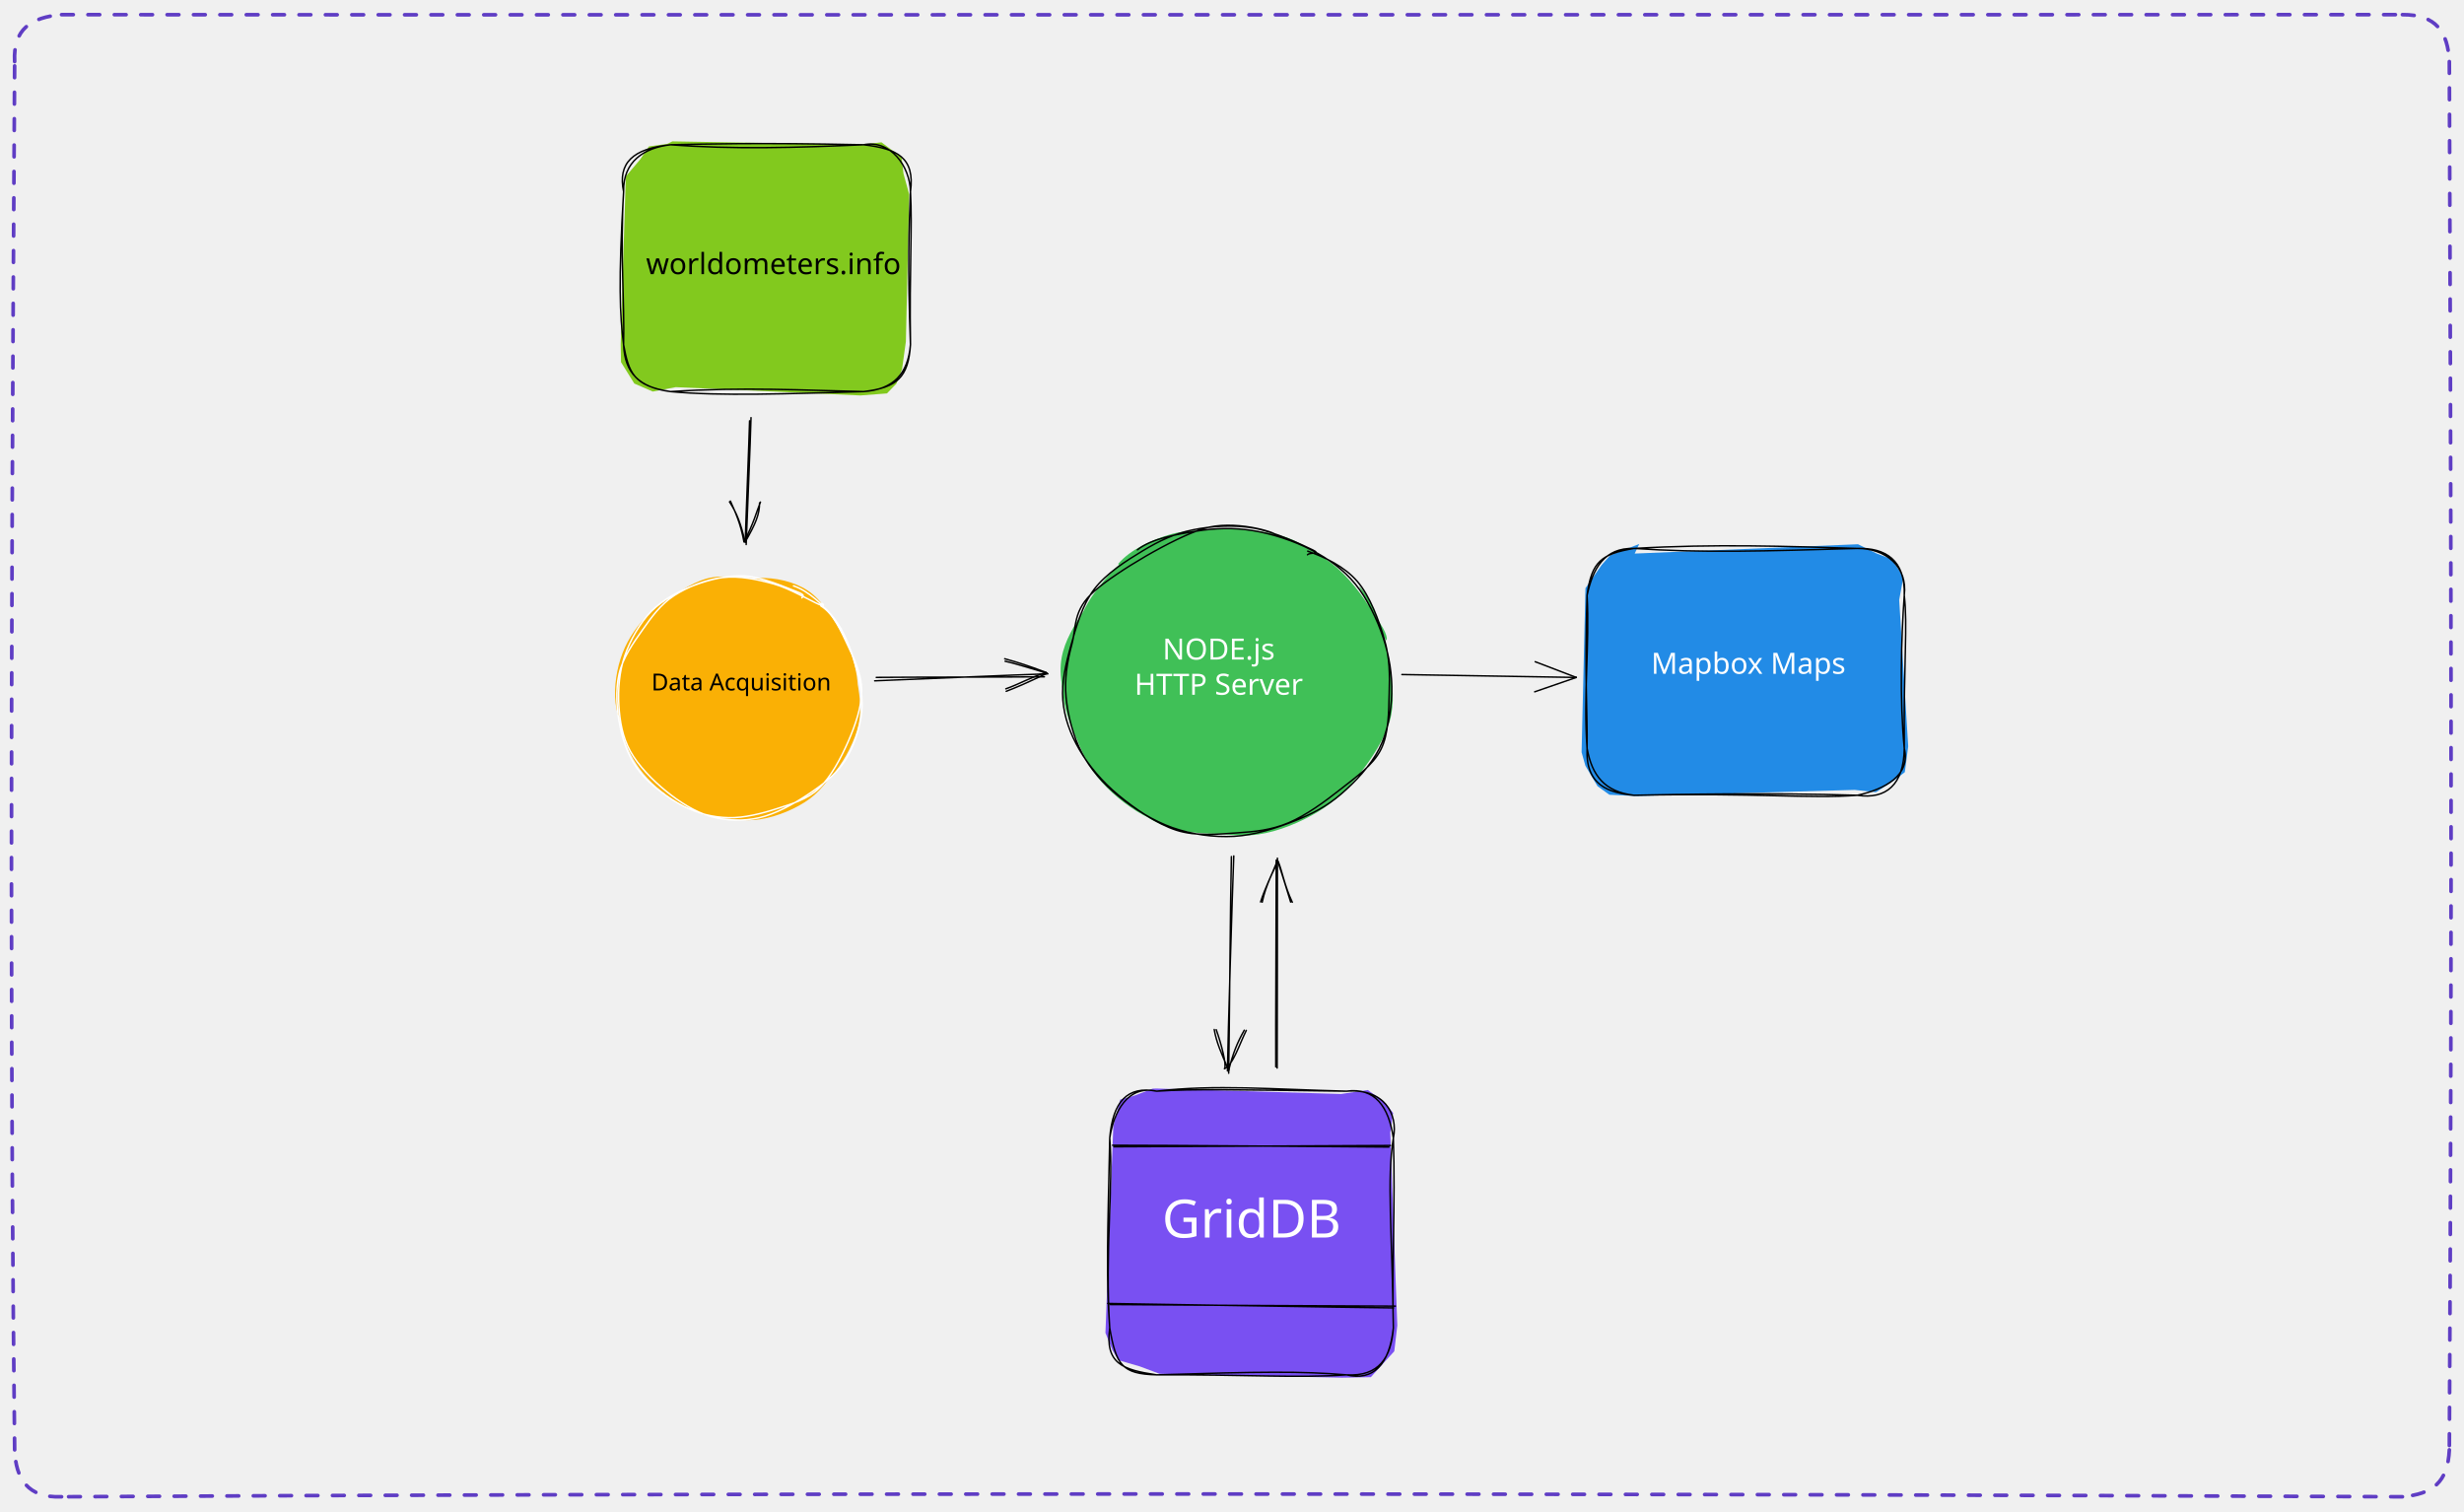
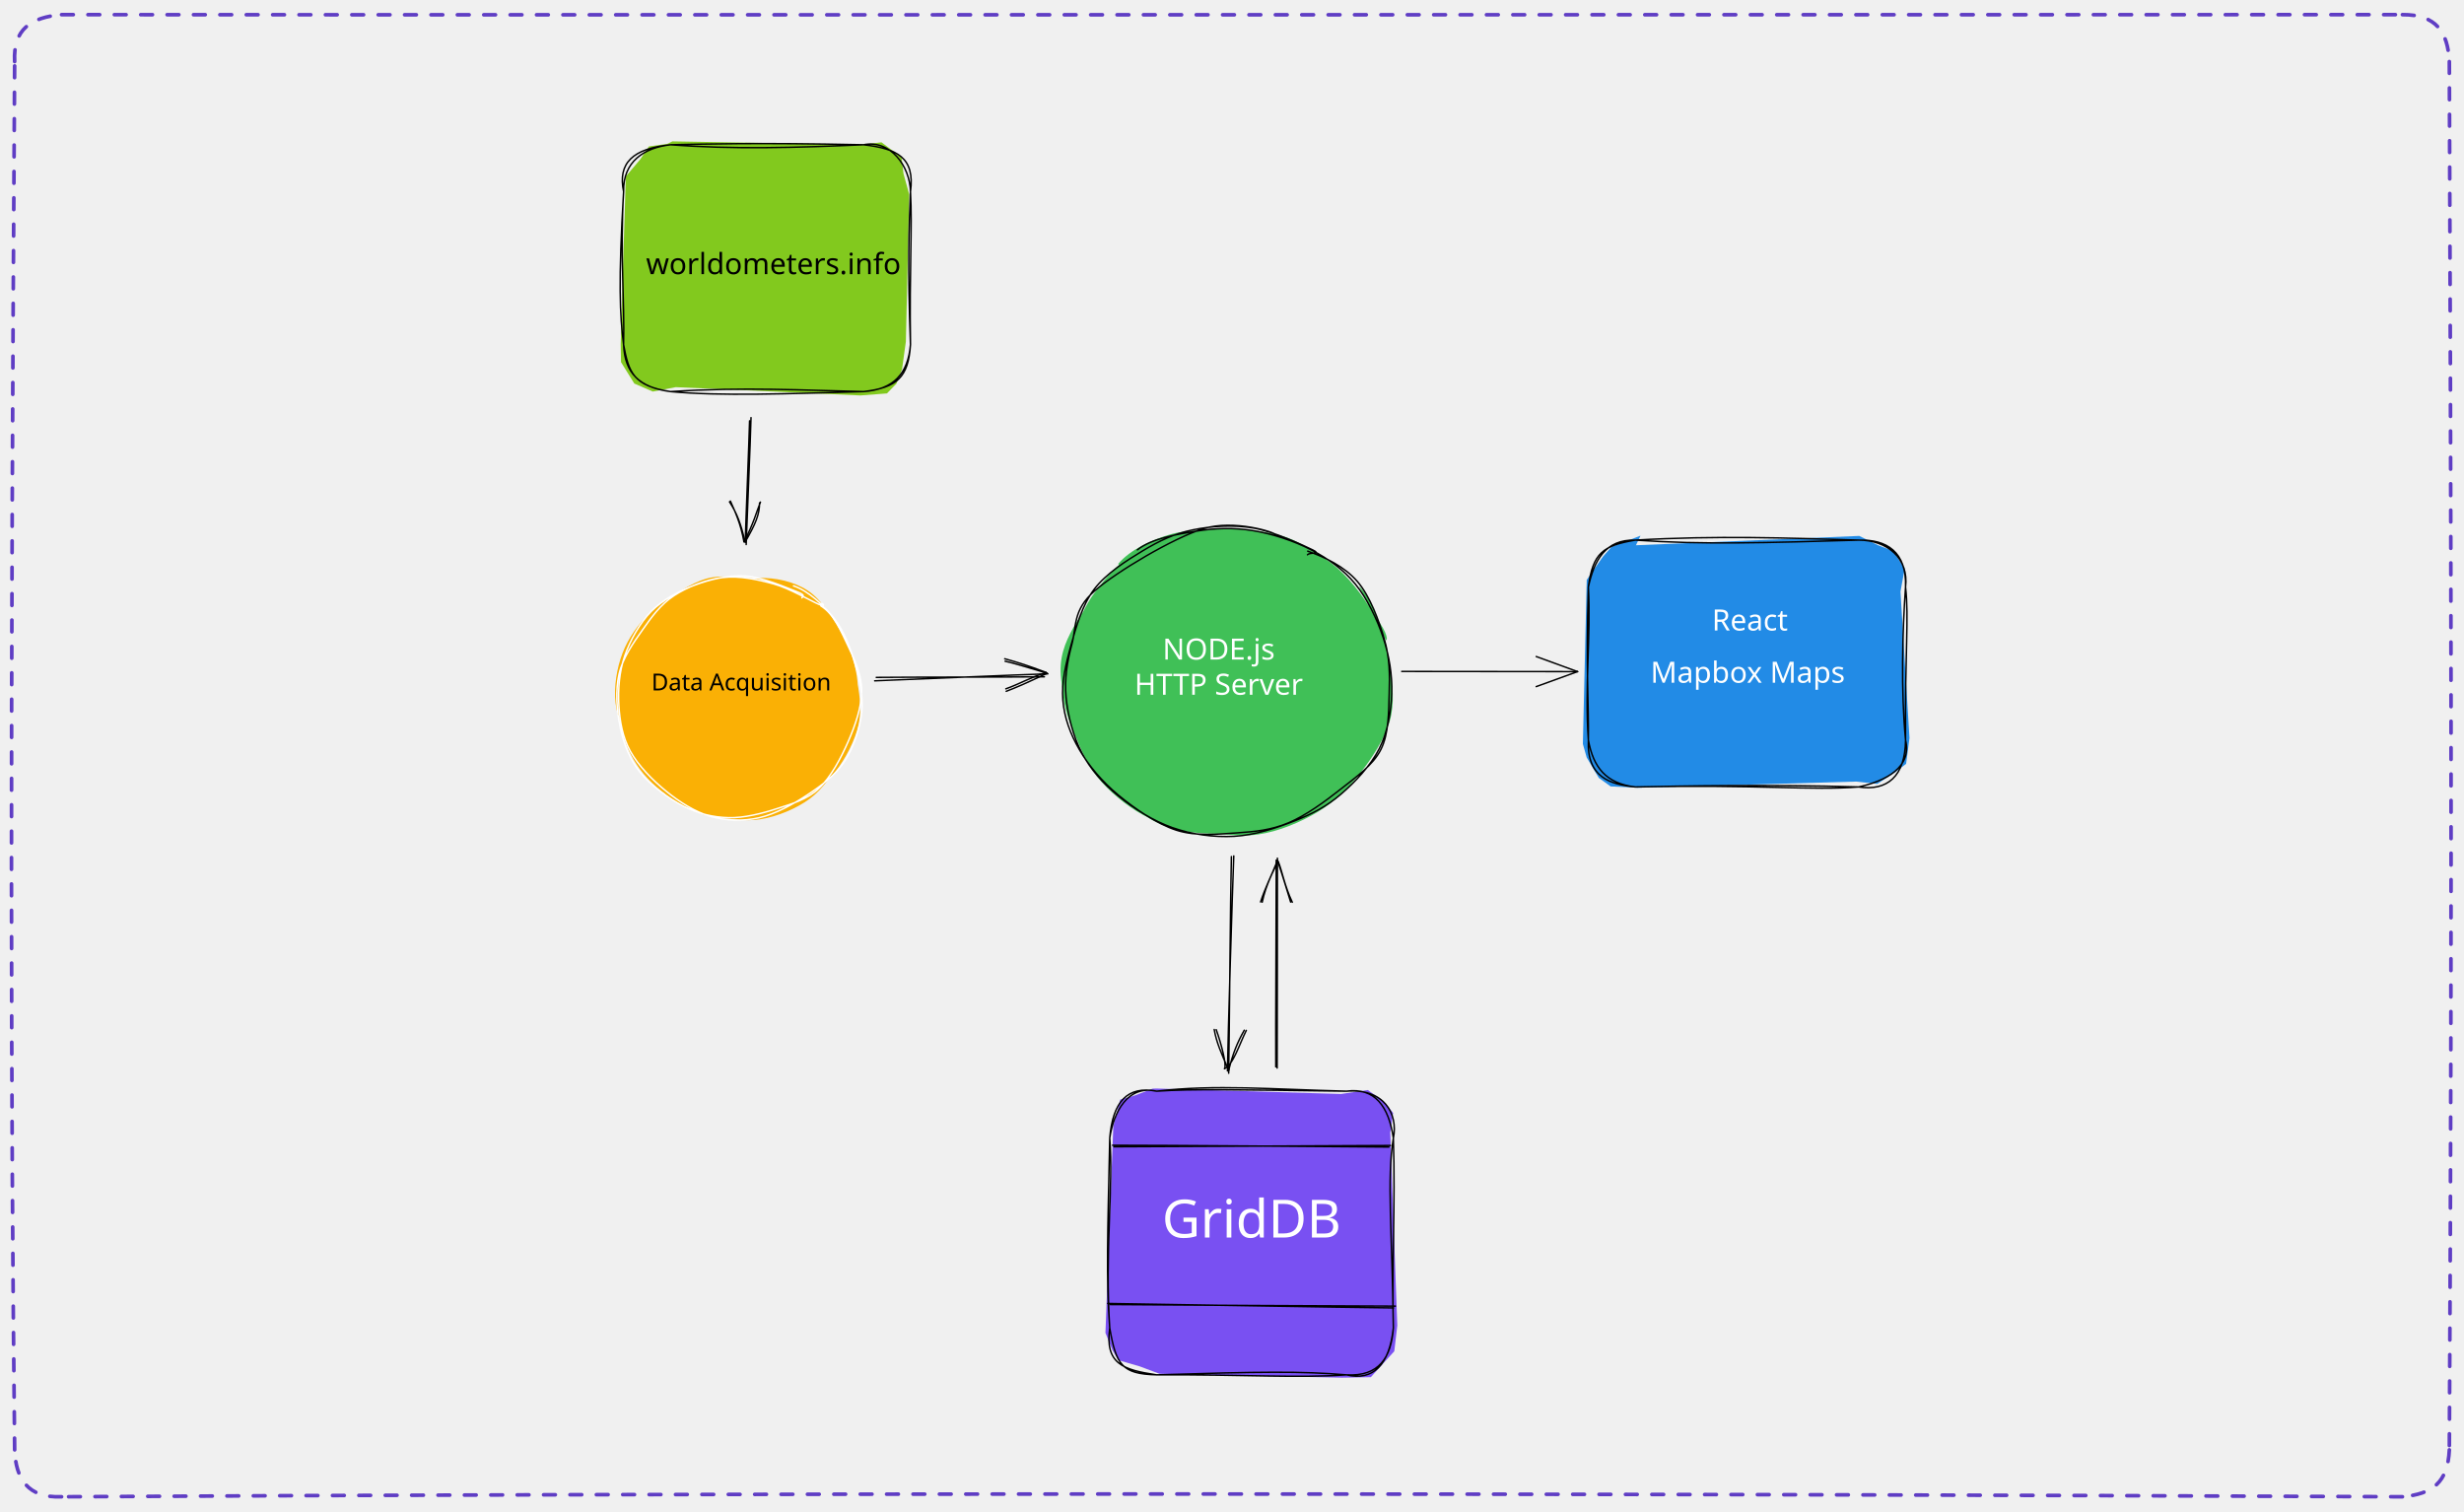
<svg xmlns="http://www.w3.org/2000/svg" version="1.1" viewBox="0 0 1680.8 1030.954" width="1680.8" height="1030.954">
  <defs>
    <style class="style-fonts">
      @font-face {
        font-family: "Virgil";
        src: url("https://excalidraw.com/Virgil.woff2");
      }
      @font-face {
        font-family: "Cascadia";
        src: url("https://excalidraw.com/Cascadia.woff2");
      }
    </style>
  </defs>
  <g stroke-linecap="round" transform="translate(425.3885 98.73532) rotate(0 97.84616 84.18462)">
    <path d="M33.27 -2.32 L162.4 -0.1 L175.89 -1.67 L189.6 8.54 L190.9 19.64 L194.82 33.83 L192.54 134.25 L189.95 153.04 L186.07 162.99 L179.63 169.62 L161.51 171.01 L35.57 165.34 L19.93 168.35 L7.3 162.88 L-1.76 148.31 L-1.99 136.15 L1.52 21.57 L11.36 9.95 L17.29 1.14 L29.74 -0.56" stroke="none" stroke-width="0" fill="#82c91e" />
    <path d="M32 0 M32 0 C74.1 3.24, 117.95 2.03, 163.69 0 M32 0 C57.42 -0.47, 88.54 -1.55, 163.69 0 M163.69 0 C186.7 2.69, 198.81 8.73, 195.69 32 M163.69 0 C181.99 -3.69, 195.37 14.71, 195.69 32 M195.69 32 C194.71 56.39, 193.64 81.97, 195.69 136.37 M195.69 32 C197.06 57, 194.89 84.65, 195.69 136.37 M195.69 136.37 C193.99 156.23, 184.13 166.93, 163.69 168.37 M195.69 136.37 C194.21 158.77, 186.55 165.65, 163.69 168.37 M163.69 168.37 C111.72 169.85, 66.32 171.59, 32 168.37 M163.69 168.37 C122.73 167.53, 82.88 165.07, 32 168.37 M32 168.37 C10.72 165.6, 0.74 155.76, 0 136.37 M32 168.37 C6.68 164.53, 3.48 155.31, 0 136.37 M0 136.37 C0.78 107.21, -2.5 73.5, 0 32 M0 136.37 C-2.56 116.61, -3.68 93.35, 0 32 M0 32 C-0.51 11.46, 14.02 2.04, 32 0 M0 32 C-4.12 12.35, 6.26 2.63, 32 0" stroke="#000000" stroke-width="1" fill="none" />
  </g>
  <g transform="translate(440.7116 171.4738) rotate(0 82.43991 12)">
    <text x="0" y="0" font-family="Virgil, Segoe UI Emoji" font-size="20px" fill="#000000" text-anchor="start" style="white-space: pre;" direction="ltr" dominant-baseline="text-before-edge">worldometers.info</text>
  </g>
  <g stroke-linecap="round" transform="translate(725.9425 359.7815) rotate(0 112.2462 104.8615)">
    <path d="M200.96 39.83 C209.83 48.53, 214.95 64.37, 218.47 76.45 C221.99 88.54, 222.99 100.14, 222.09 112.34 C221.18 124.54, 218.61 138.21, 213.05 149.64 C207.5 161.08, 198.97 172.43, 188.74 180.95 C178.52 189.47, 164.08 196.12, 151.7 200.74 C139.32 205.36, 127.72 208.01, 114.45 208.68 C101.18 209.35, 84.69 208.84, 72.09 204.76 C59.49 200.67, 48.77 192.97, 38.84 184.16 C28.9 175.36, 19.12 163.73, 12.5 151.91 C5.88 140.09, 0.24 125.92, -0.89 113.23 C-2.02 100.54, 1.99 87.36, 5.71 75.75 C9.42 64.14, 13.9 53.64, 21.38 43.57 C28.86 33.5, 39.02 22.21, 50.57 15.33 C62.13 8.45, 76.81 4.41, 90.69 2.3 C104.58 0.2, 120.83 0.39, 133.87 2.69 C146.92 4.99, 156.18 6.76, 168.96 16.1 C181.74 25.45, 202.11 48.63, 210.54 58.77 C218.98 68.92, 221.23 76.17, 219.55 76.97 M36.88 24.74 C45.43 14.81, 59.78 8.48, 72.26 4.78 C84.74 1.09, 98.6 2.09, 111.76 2.57 C124.93 3.05, 138.77 3.4, 151.25 7.64 C163.72 11.88, 176.37 18.93, 186.63 28.02 C196.89 37.11, 206.85 50.96, 212.8 62.18 C218.75 73.41, 220.79 83.74, 222.34 95.36 C223.89 106.99, 225.56 119.84, 222.09 131.96 C218.63 144.08, 209.75 157.71, 201.53 168.08 C193.31 178.45, 184.29 187.27, 172.75 194.15 C161.21 201.04, 146.31 207.39, 132.29 209.4 C118.28 211.4, 101.75 208.39, 88.67 206.18 C75.59 203.96, 64.85 202.15, 53.82 196.11 C42.78 190.08, 30.5 180.11, 22.45 169.97 C14.4 159.82, 9.63 147.97, 5.49 135.23 C1.36 122.49, -3.3 106.09, -2.34 93.54 C-1.39 80.99, 4.48 70.85, 11.24 59.92 C17.99 48.98, 33.62 33.19, 38.17 27.93 C42.72 22.66, 37.25 27.41, 38.54 28.35" stroke="none" stroke-width="0" fill="#40c057" />
    <path d="M49.91 15.26 C59.97 7.39, 76.72 4.75, 89.86 2.56 C102.99 0.38, 115.63 0.04, 128.74 2.16 C141.86 4.28, 156.89 9.22, 168.52 15.28 C180.16 21.35, 190.38 28.61, 198.55 38.56 C206.72 48.52, 213.4 62.57, 217.54 75.02 C221.69 87.47, 223.86 100.62, 223.42 113.26 C222.98 125.91, 220.67 139.45, 214.9 150.89 C209.13 162.33, 198.42 173.69, 188.8 181.91 C179.18 190.12, 169.29 195.37, 157.15 200.16 C145.02 204.96, 129.85 209.91, 115.98 210.68 C102.12 211.46, 87.14 209.41, 73.95 204.8 C60.75 200.2, 47.14 191.55, 36.82 183.05 C26.5 174.55, 17.96 165.03, 12.04 153.8 C6.12 142.56, 2.41 128.01, 1.28 115.65 C0.15 103.29, 2.01 91.69, 5.24 79.64 C8.47 67.59, 5.71 56.47, 20.67 43.33 C35.64 30.19, 74.42 7.18, 95.02 0.8 C115.62 -5.58, 143.93 3.26, 144.25 5.03 M166.09 16.16 C177.83 20.22, 191.15 26.66, 199.88 36.72 C208.6 46.77, 214.81 63.76, 218.44 76.49 C222.08 89.22, 222.09 100.6, 221.68 113.11 C221.27 125.61, 221.52 140.61, 215.99 151.52 C210.47 162.42, 199.01 170.22, 188.52 178.53 C178.03 186.85, 164.85 196.46, 153.06 201.43 C141.27 206.39, 130.5 207.48, 117.76 208.33 C105.02 209.18, 90.11 210.84, 76.63 206.54 C63.14 202.23, 47.92 191.66, 36.88 182.5 C25.84 173.34, 16.68 162.41, 10.38 151.6 C4.08 140.8, 0.02 129.55, -0.93 117.67 C-1.89 105.8, 1.08 92.91, 4.64 80.33 C8.2 67.74, 12.28 52.89, 20.44 42.15 C28.61 31.41, 42.44 22.63, 53.65 15.88 C64.86 9.12, 75.14 4.23, 87.69 1.64 C100.24 -0.94, 115.31 -1.92, 128.95 0.36 C142.6 2.64, 163.39 12.27, 169.56 15.32 C175.73 18.36, 167.36 16.82, 165.96 18.64" stroke="#000000" stroke-width="1" fill="none" />
  </g>
  <g transform="translate(767.2962 434.3661) rotate(0 64.04994 24)">
    <text x="64.05" y="0" font-family="Virgil, Segoe UI Emoji" font-size="20px" fill="#ffffff" text-anchor="middle" style="white-space: pre;" direction="ltr" dominant-baseline="text-before-edge">NODE.js</text>
    <text x="64.05" y="24" font-family="Virgil, Segoe UI Emoji" font-size="20px" fill="#ffffff" text-anchor="middle" style="white-space: pre;" direction="ltr" dominant-baseline="text-before-edge">HTTP Server</text>
  </g>
  <g stroke-linecap="round" transform="translate(756.9989 744.306) rotate(0 96.73846 96.73845)">
    <path d="M31.9 -1.81 L157.81 1.91 L176.02 -0.79 L187.11 7.13 L193.3 14.85 L191.36 28.25 L196.15 159.85 L194.1 177.41 L188.72 183.29 L178.12 195.05 L158.45 195.41 L33.98 192.77 L20.51 187.72 L5.94 183.49 L1.78 176.5 L-2.93 164.84 L2.45 23.79 L7.14 5.74 L17.44 2.81 L29.21 -1.71" stroke="none" stroke-width="0" fill="#7950f2" />
    <path d="M32 0 M32 0 C71.47 -4.72, 111.58 -1.25, 161.48 0 M32 0 C56.95 -1.67, 86.67 -0.95, 161.48 0 M161.48 0 C180.88 -2.64, 190.27 10.38, 193.48 32 M161.48 0 C186.85 -2.08, 196.89 15.2, 193.48 32 M193.48 32 C188.87 60.36, 192.67 94.77, 193.48 161.48 M193.48 32 C194.97 76.74, 192.29 122.74, 193.48 161.48 M193.48 161.48 C192.04 181.52, 183.74 194.81, 161.48 193.48 M193.48 161.48 C190.76 186.66, 179.7 197.87, 161.48 193.48 M161.48 193.48 C128.03 195.82, 92.26 193.21, 32 193.48 M161.48 193.48 C131.09 190.93, 102.43 191.27, 32 193.48 M32 193.48 C8.73 190.01, -3.33 185.84, 0 161.48 M32 193.48 C8.27 192.9, 4.34 186.72, 0 161.48 M0 161.48 C-3.42 109.83, 2.67 63.9, 0 32 M0 161.48 C-2.51 128.08, -1.4 96.87, 0 32 M0 32 C2.04 7.08, 12.13 -3.83, 32 0 M0 32 C2.63 14.44, 12.19 -4.51, 32 0" stroke="#000000" stroke-width="1" fill="none" />
  </g>
  <g stroke-linecap="round">
    <g transform="translate(841.0959 583.1169) rotate(0 -1.649959 74.82428)">
      <path d="M-1.11 1.16 C-1.8 26.03, -2.48 124.31, -2.96 148.93 M0.51 0.72 C-0.43 25.3, -3.47 122.97, -3.81 147.35" stroke="#000000" stroke-width="1" fill="none" />
    </g>
    <g transform="translate(841.0959 583.1169) rotate(0 -1.649959 74.82428)">
      <path d="M-11.46 119.23 C-7.92 128.97, -4.22 143.51, -5.78 145.8 M-12.83 119.1 C-11.38 127.62, -8.1 135.22, -2.93 146.88" stroke="#000000" stroke-width="1" fill="none" />
    </g>
    <g transform="translate(841.0959 583.1169) rotate(0 -1.649959 74.82428)">
      <path d="M9.05 119.72 C4.41 129.08, -0.08 143.42, -5.78 145.8 M7.68 119.6 C2.9 127.97, -0.06 135.42, -2.93 146.88" stroke="#000000" stroke-width="1" fill="none" />
    </g>
  </g>
  <mask />
  <g stroke-linecap="round">
    <g transform="translate(870.1746 728.0599) rotate(0 0.6333558 -71.11836)">
      <path d="M1.02 0.46 C1.07 -23.42, 1.25 -119.02, 1.2 -142.69 M0.09 -0.35 C-0.07 -24.11, 0.44 -117.49, 0.41 -141.35" stroke="#000000" stroke-width="1" fill="none" />
    </g>
    <g transform="translate(870.1746 728.0599) rotate(0 0.6333558 -71.11836)">
      <path d="M11.36 -112.64 C6.01 -123.93, 4.06 -135.26, 1.77 -140.33 M10.23 -112.77 C7.21 -122.22, 5.09 -130.02, 1.26 -141.06" stroke="#000000" stroke-width="1" fill="none" />
    </g>
    <g transform="translate(870.1746 728.0599) rotate(0 0.6333558 -71.11836)">
      <path d="M-9.16 -112.69 C-6.8 -124.14, -1.05 -135.45, 1.77 -140.33 M-10.29 -112.82 C-7.17 -122.4, -3.15 -130.18, 1.26 -141.06" stroke="#000000" stroke-width="1" fill="none" />
    </g>
  </g>
  <mask />
  <g transform="translate(790.4854 816.1829) rotate(0 63.25198 21.6)">
    <text x="63.252" y="0" font-family="Virgil, Segoe UI Emoji" font-size="36px" fill="#ffffff" text-anchor="middle" style="white-space: pre;" direction="ltr" dominant-baseline="text-before-edge">GridDB</text>
  </g>
  <g stroke-linecap="round">
    <g transform="translate(757.45 889.2906) rotate(0 96.28734 1.330074)">
      <path d="M-0.23 0.56 C32.32 0.87, 161.66 1.55, 194.39 1.63 M-1.81 -0.2 C30.61 0.29, 160.17 2.53, 193.14 2.86" stroke="#000000" stroke-width="1" fill="none" />
    </g>
  </g>
  <mask />
  <g stroke-linecap="round">
    <g transform="translate(759.0147 782.2137) rotate(0 94.72267 -0.4191028)">
      <path d="M0.9 0.01 C32.67 -0.16, 158.16 -0.79, 189.53 -0.88 M-0.08 -1.03 C31.6 -1.09, 157.1 -0.05, 188.44 0.19" stroke="#000000" stroke-width="1" fill="none" />
    </g>
  </g>
  <mask />
-   <g stroke-linecap="round" transform="translate(1082.619 374.0905) rotate(0 108.1847 84.18462)">
+   <g stroke-linecap="round" transform="translate(1083.492 368.4176) rotate(0 108.1847 84.18462)">
    <path d="M32.46 3.5 L184.8 -2.86 L197.55 3.47 L207.88 7.4 L215.78 19.42 L212.9 35.12 L219.06 135.01 L216.75 152.6 L209.64 158.05 L197.08 166.27 L182.56 164.7 L33.91 168.91 L15.21 168.01 L7.13 162.19 L-1.15 148.25 L-3.75 139.04 L-1.12 27.12 L9.94 11.25 L15.81 4.64 L35.57 -3.03" stroke="none" stroke-width="0" fill="#228be6" />
    <path d="M32 0 M32 0 C87.57 -3.22, 136.07 -1.45, 184.37 0 M32 0 C78.54 3.21, 121.37 1.81, 184.37 0 M184.37 0 C203.44 -0.56, 217.18 7.88, 216.37 32 M184.37 0 C203.74 -0.1, 218.8 12.47, 216.37 32 M216.37 32 C214.2 61.92, 213.18 103.23, 216.37 136.37 M216.37 32 C218.8 53.43, 215.92 75.18, 216.37 136.37 M216.37 136.37 C216.09 161.22, 203.89 171.34, 184.37 168.37 M216.37 136.37 C220.9 154.79, 203.18 164.22, 184.37 168.37 M184.37 168.37 C152.3 170.92, 116.58 166.58, 32 168.37 M184.37 168.37 C123.38 166.53, 62.63 167.71, 32 168.37 M32 168.37 C12 166.01, 3.35 154.99, 0 136.37 M32 168.37 C15.06 166.71, -1.18 161.92, 0 136.37 M0 136.37 C-2.63 100.11, 1.82 66.06, 0 32 M0 136.37 C0.34 112.21, -1.76 88.32, 0 32 M0 32 C3.02 8.58, 10.16 3.77, 32 0 M0 32 C3.91 13.83, 11.64 -0.61, 32 0" stroke="#000000" stroke-width="1" fill="none" />
  </g>
  <g stroke-linecap="round">
-     <g transform="translate(956.2993 460.1055) rotate(0 59.46768 0.9921996)">
-       <path d="M0 0 C19.82 0.33, 99.11 1.65, 118.94 1.98 M0 0 C19.82 0.33, 99.11 1.65, 118.94 1.98" stroke="#000000" stroke-width="1" fill="none" />
+     <g transform="translate(956.1854 457.9921) rotate(0 59.96103 0.06106999)">
+       <path d="M0 0 C19.99 0.02, 99.94 0.1, 119.92 0.12 M0 0 C19.99 0.02, 99.94 0.1, 119.92 0.12" stroke="#000000" stroke-width="1" fill="none" />
    </g>
-     <g transform="translate(956.2993 460.1055) rotate(0 59.46768 0.9921996)">
-       <path d="M90.58 11.77 C97.68 9.32, 104.78 6.87, 118.94 1.98 M90.58 11.77 C101.66 7.95, 112.75 4.12, 118.94 1.98" stroke="#000000" stroke-width="1" fill="none" />
+     <g transform="translate(956.1854 457.9921) rotate(0 59.96103 0.06106999)">
+       <path d="M91.72 10.35 C98.78 7.79, 105.84 5.23, 119.92 0.12 M91.72 10.35 C102.75 6.35, 113.77 2.35, 119.92 0.12" stroke="#000000" stroke-width="1" fill="none" />
    </g>
-     <g transform="translate(956.2993 460.1055) rotate(0 59.46768 0.9921996)">
-       <path d="M90.92 -8.75 C97.93 -6.06, 104.95 -3.37, 118.94 1.98 M90.92 -8.75 C101.87 -4.55, 112.82 -0.36, 118.94 1.98" stroke="#000000" stroke-width="1" fill="none" />
+     <g transform="translate(956.1854 457.9921) rotate(0 59.96103 0.06106999)">
+       <path d="M91.74 -10.17 C98.8 -7.59, 105.85 -5.02, 119.92 0.12 M91.74 -10.17 C102.76 -6.14, 113.78 -2.12, 119.92 0.12" stroke="#000000" stroke-width="1" fill="none" />
    </g>
  </g>
  <mask />
-   <g transform="translate(1127.46 444.0597) rotate(0 65.18995 12)">
+   <g transform="translate(1127.024 450.169) rotate(0 65.18995 12)">
    <text x="65.19" y="0" font-family="Virgil, Segoe UI Emoji" font-size="20px" fill="#ffffff" text-anchor="middle" style="white-space: pre;" direction="ltr" dominant-baseline="text-before-edge">Mapbox Maps</text>
  </g>
  <g stroke-linecap="round" transform="translate(421.6001 392.8634) rotate(0 82.76921 82.61534)">
    <path d="M119.36 8.56 C129.91 12.52, 139.83 22.79, 146.82 31.43 C153.81 40.07, 158.62 50.17, 161.29 60.42 C163.95 70.66, 164.43 82.07, 162.81 92.9 C161.2 103.73, 156.93 115.57, 151.61 125.4 C146.3 135.23, 139.96 145.12, 130.9 151.88 C121.84 158.64, 108.62 164.11, 97.25 165.94 C85.88 167.76, 73.49 165.63, 62.69 162.82 C51.89 160, 41.11 156.24, 32.45 149.03 C23.78 141.82, 16.36 129.95, 10.67 119.56 C4.98 109.18, -0.43 97.88, -1.69 86.7 C-2.95 75.51, -0.86 62.75, 3.12 52.44 C7.11 42.13, 13.92 32.54, 22.22 24.81 C30.51 17.09, 42.61 10.03, 52.91 6.07 C63.21 2.12, 71.95 -0.09, 84.02 1.09 C96.09 2.28, 117.74 10.64, 125.31 13.18 C132.89 15.72, 130.39 15.13, 129.48 16.34 M95.65 1.39 C107.18 0.97, 120.07 3.75, 129.57 10.06 C139.08 16.36, 147.17 29.5, 152.67 39.24 C158.16 48.98, 160.6 58.17, 162.52 68.49 C164.43 78.81, 166.52 90.33, 164.15 101.16 C161.77 112, 155.1 124.73, 148.26 133.49 C141.42 142.25, 133.5 148.44, 123.1 153.72 C112.7 159.01, 97.41 163.97, 85.85 165.21 C74.3 166.44, 64.24 165.17, 53.76 161.14 C43.28 157.1, 31.04 148.77, 22.99 141 C14.94 133.22, 9.31 124.47, 5.47 114.51 C1.64 104.55, -1.01 92.68, -0.04 81.24 C0.92 69.8, 6.58 55.85, 11.25 45.86 C15.92 35.87, 19.73 28.63, 27.95 21.28 C36.18 13.93, 49.23 4.93, 60.57 1.74 C71.92 -1.44, 90.81 1.84, 96.02 2.17 C101.23 2.49, 91.88 2.25, 91.83 3.69" stroke="none" stroke-width="0" fill="#fab005" />
    <path d="M119.69 6.74 C129.93 10.22, 140.35 19.98, 147.35 28.87 C154.35 37.75, 158.55 49.32, 161.69 60.05 C164.83 70.78, 167.38 82.15, 166.18 93.22 C164.97 104.3, 160.63 117.13, 154.45 126.48 C148.28 135.83, 138.84 142.92, 129.14 149.32 C119.44 155.73, 107.24 162.46, 96.25 164.92 C85.27 167.37, 73.82 167.07, 63.23 164.04 C52.65 161.01, 41.88 154.16, 32.74 146.75 C23.6 139.34, 13.76 129.31, 8.4 119.58 C3.04 109.85, 1.22 99.18, 0.57 88.35 C-0.07 77.53, 0.81 65.36, 4.51 54.64 C8.21 43.92, 14.83 32.07, 22.76 24.02 C30.69 15.97, 41.42 10.33, 52.1 6.33 C62.77 2.33, 75.2 -0.69, 86.79 0.02 C98.39 0.74, 115.22 8.13, 121.66 10.61 C128.1 13.09, 126.19 13.71, 125.42 14.92 M138.31 20.41 C147.47 26.04, 152.26 38.15, 156.91 47.8 C161.55 57.45, 166.17 67.44, 166.19 78.3 C166.2 89.16, 161.85 101.84, 156.98 112.95 C152.12 124.06, 145.08 137.31, 137 144.94 C128.91 152.56, 118.72 155.37, 108.45 158.69 C98.19 162.02, 86.03 165.15, 75.42 164.88 C64.8 164.61, 54.83 162.22, 44.77 157.06 C34.71 151.9, 22.29 142.91, 15.07 133.93 C7.84 124.95, 3.84 114.34, 1.44 103.17 C-0.96 91.99, -1.86 77.94, 0.68 66.88 C3.22 55.82, 10.41 45.72, 16.67 36.81 C22.93 27.9, 29.11 19.37, 38.24 13.41 C47.37 7.46, 60.13 2.39, 71.45 1.06 C82.78 -0.26, 95.26 2.4, 106.19 5.45 C117.12 8.5, 131.7 17.14, 137.03 19.38 C142.37 21.62, 139.39 17.84, 138.19 18.91" stroke="#ffffff" stroke-width="1" fill="none" />
  </g>
  <g stroke-linecap="round">
    <g transform="translate(597.0259 462.5971) rotate(0 58.71074 -0.5875387)">
      <path d="M0.72 -0.54 C19.98 -0.79, 96.28 -0.71, 115.41 -0.95 M-0.36 1.79 C19.31 1.1, 98.64 -2.48, 117.78 -2.97" stroke="#000000" stroke-width="1" fill="none" />
    </g>
    <g transform="translate(597.0259 462.5971) rotate(0 58.71074 -0.5875387)">
      <path d="M89.09 7.25 C98.26 4.01, 104.47 0.12, 116.5 -3.95 M89.35 8.94 C96.37 6.23, 101.91 3.92, 117.28 -3.39" stroke="#000000" stroke-width="1" fill="none" />
    </g>
    <g transform="translate(597.0259 462.5971) rotate(0 58.71074 -0.5875387)">
      <path d="M88.33 -13.26 C97.82 -10.61, 104.25 -8.6, 116.5 -3.95 M88.59 -11.57 C95.65 -10.02, 101.34 -8.07, 117.28 -3.39" stroke="#000000" stroke-width="1" fill="none" />
    </g>
  </g>
  <mask />
  <g transform="translate(439.7387 458.5212) rotate(0 65.89597 9.6)">
    <text x="65.896" y="0" font-family="Virgil, Segoe UI Emoji" font-size="16px" fill="#000000" text-anchor="middle" style="white-space: pre;" direction="ltr" dominant-baseline="text-before-edge">Data Acquisition</text>
  </g>
  <g stroke-linecap="round">
    <g transform="translate(511.4135 285.7527) rotate(0 -1.080316 42.40426)">
      <path d="M0.89 -0.87 C0.58 13.61, -1.94 71.25, -2.42 85.68 M-0.1 1.29 C-0.46 15.55, -2.71 70.32, -3.05 84.08" stroke="#000000" stroke-width="1" fill="none" />
    </g>
    <g transform="translate(511.4135 285.7527) rotate(0 -1.080316 42.40426)">
      <path d="M-13.8 56.56 C-8.61 64.45, -6.23 71.21, -3.07 83.88 M-13.19 56.03 C-10.18 62.84, -6.21 71.04, -3.94 83.77" stroke="#000000" stroke-width="1" fill="none" />
    </g>
    <g transform="translate(511.4135 285.7527) rotate(0 -1.080316 42.40426)">
      <path d="M6.71 57.25 C6.73 65.13, 3.94 71.71, -3.07 83.88 M7.32 56.72 C4.57 63.37, 2.76 71.37, -3.94 83.77" stroke="#000000" stroke-width="1" fill="none" />
    </g>
  </g>
  <mask />
  <g stroke-linecap="round" transform="translate(10 10) rotate(0 830.4001 505.4769)">
    <path d="M32 0 M32 0 C372.68 0.22, 713.31 0.06, 1628.8 0 M1628.8 0 C1652.02 -0.12, 1659.76 11.94, 1660.8 32 M1660.8 32 C1661.8 313.21, 1662.9 593.48, 1660.8 978.95 M1660.8 978.95 C1659.72 1001.2, 1649.52 1009.01, 1628.8 1010.95 M1628.8 1010.95 C1042.8 1008.31, 457.57 1008.53, 32 1010.95 M32 1010.95 C8.99 1011.87, 0.71 998.76, 0 978.95 M0 978.95 C-2.74 736.21, -3.06 493.31, 0 32 M0 32 C-1.16 9.86, 11.19 1.8, 32 0" stroke="#5f3dc4" stroke-width="2.5" fill="none" stroke-dasharray="8 10" />
  </g>
+   <g transform="translate(1164.097 414.534) rotate(0 29.58998 12)">
+     <text x="29.59" y="0" font-family="Virgil, Segoe UI Emoji" font-size="20px" fill="#ffffff" text-anchor="middle" style="white-space: pre;" direction="ltr" dominant-baseline="text-before-edge">React</text>
+   </g>
</svg>
